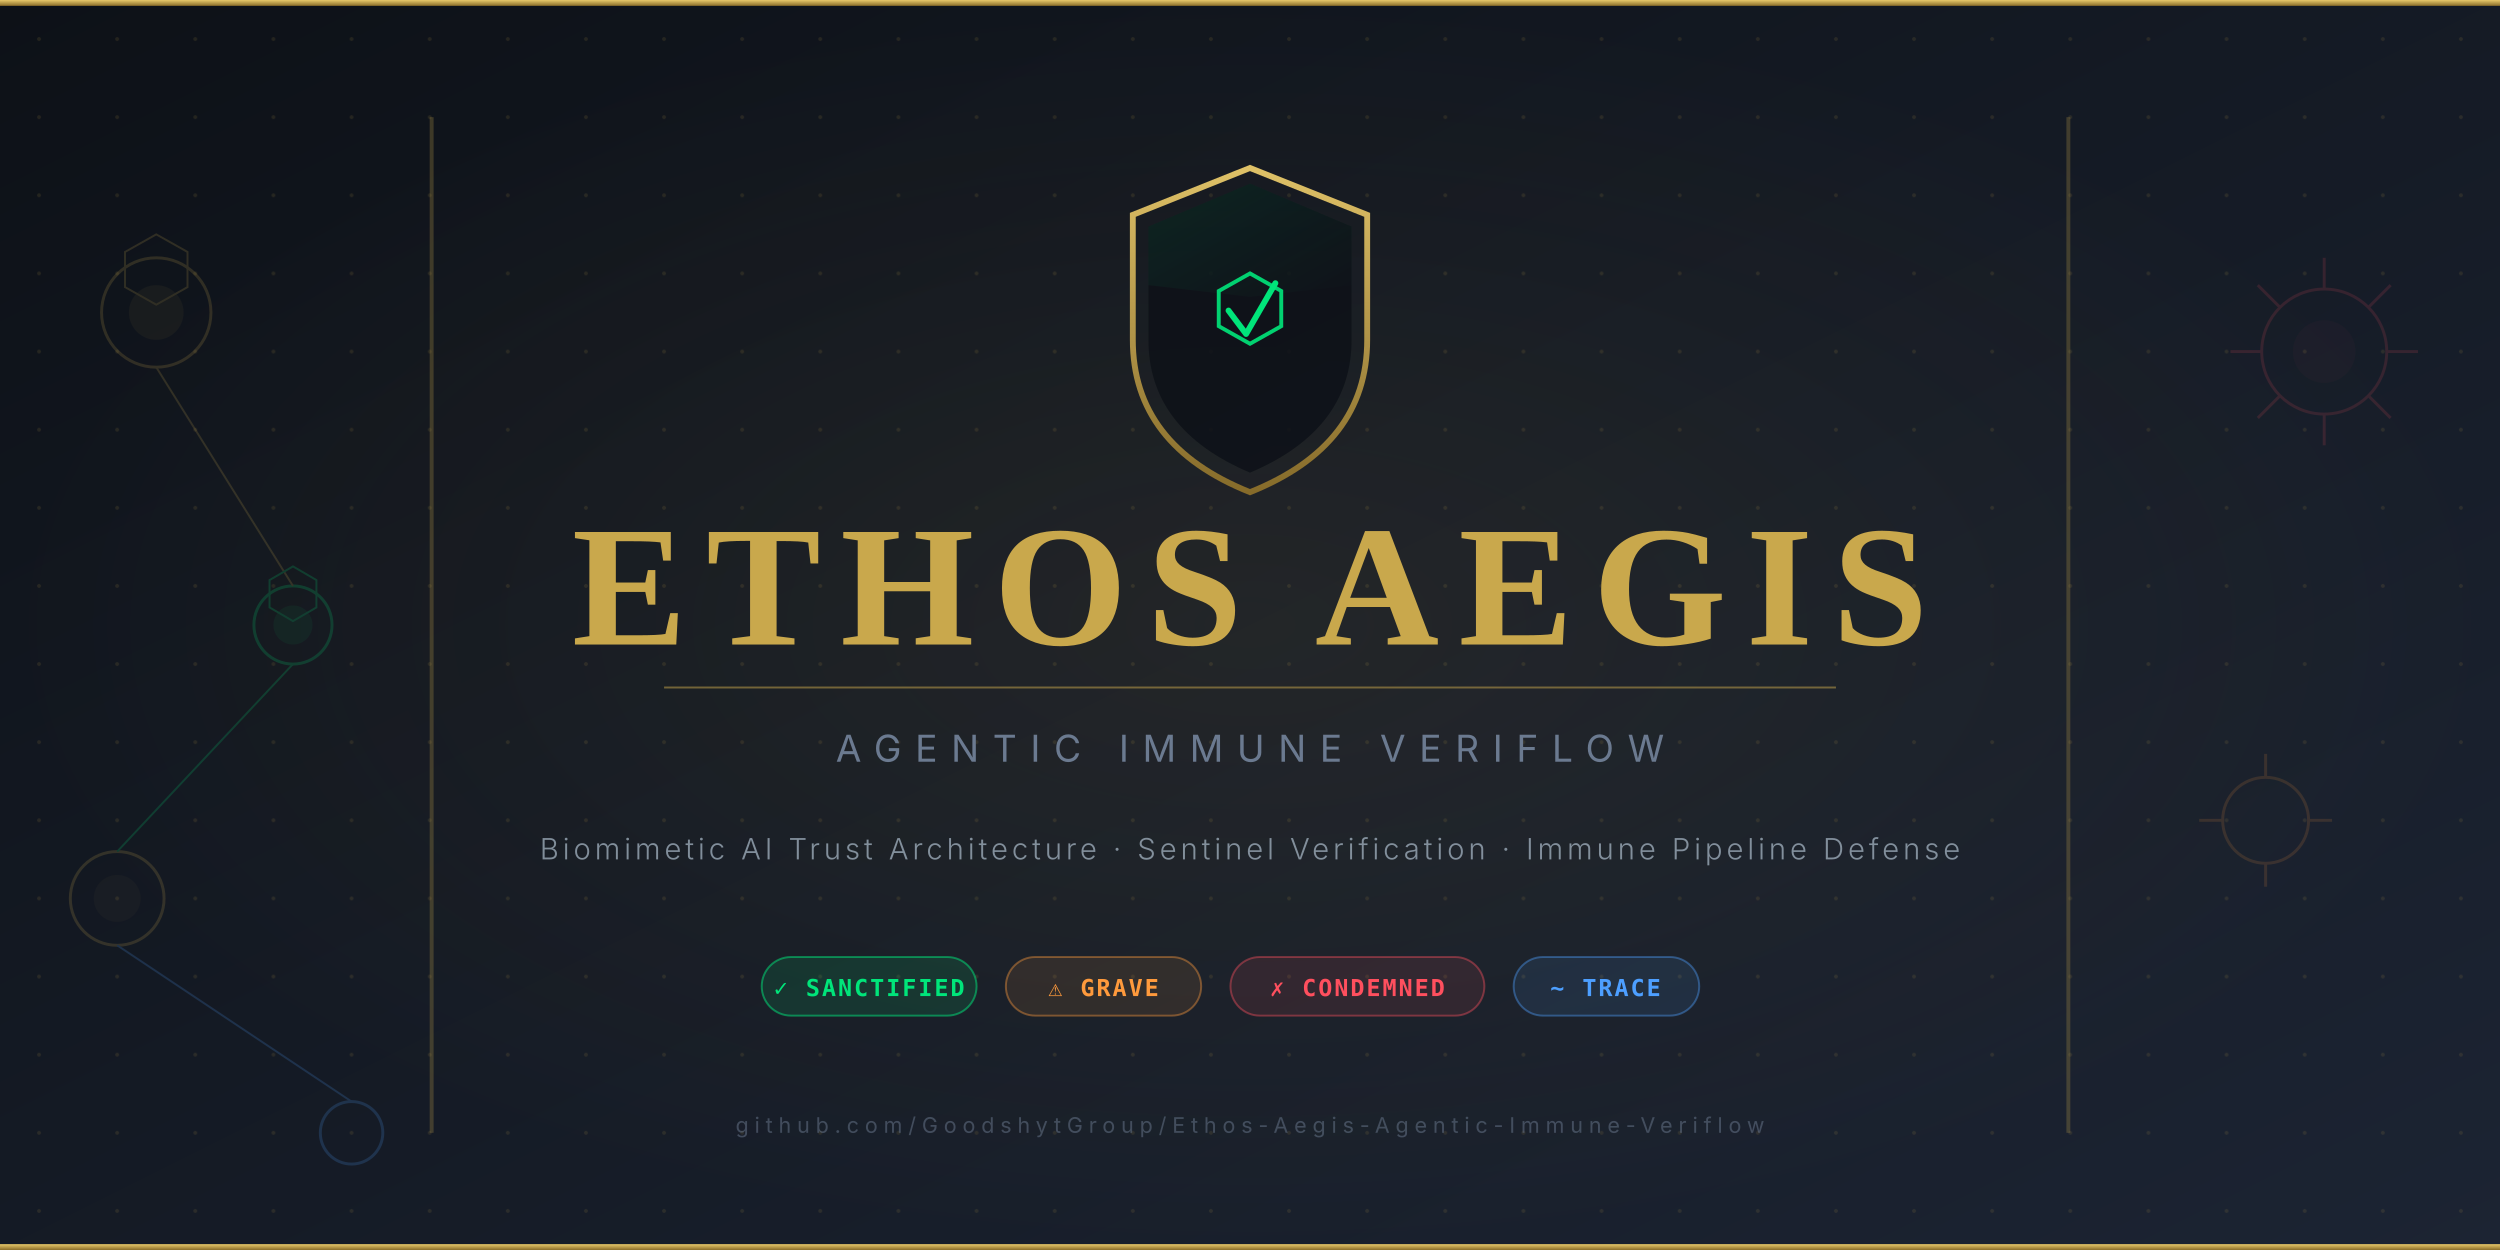
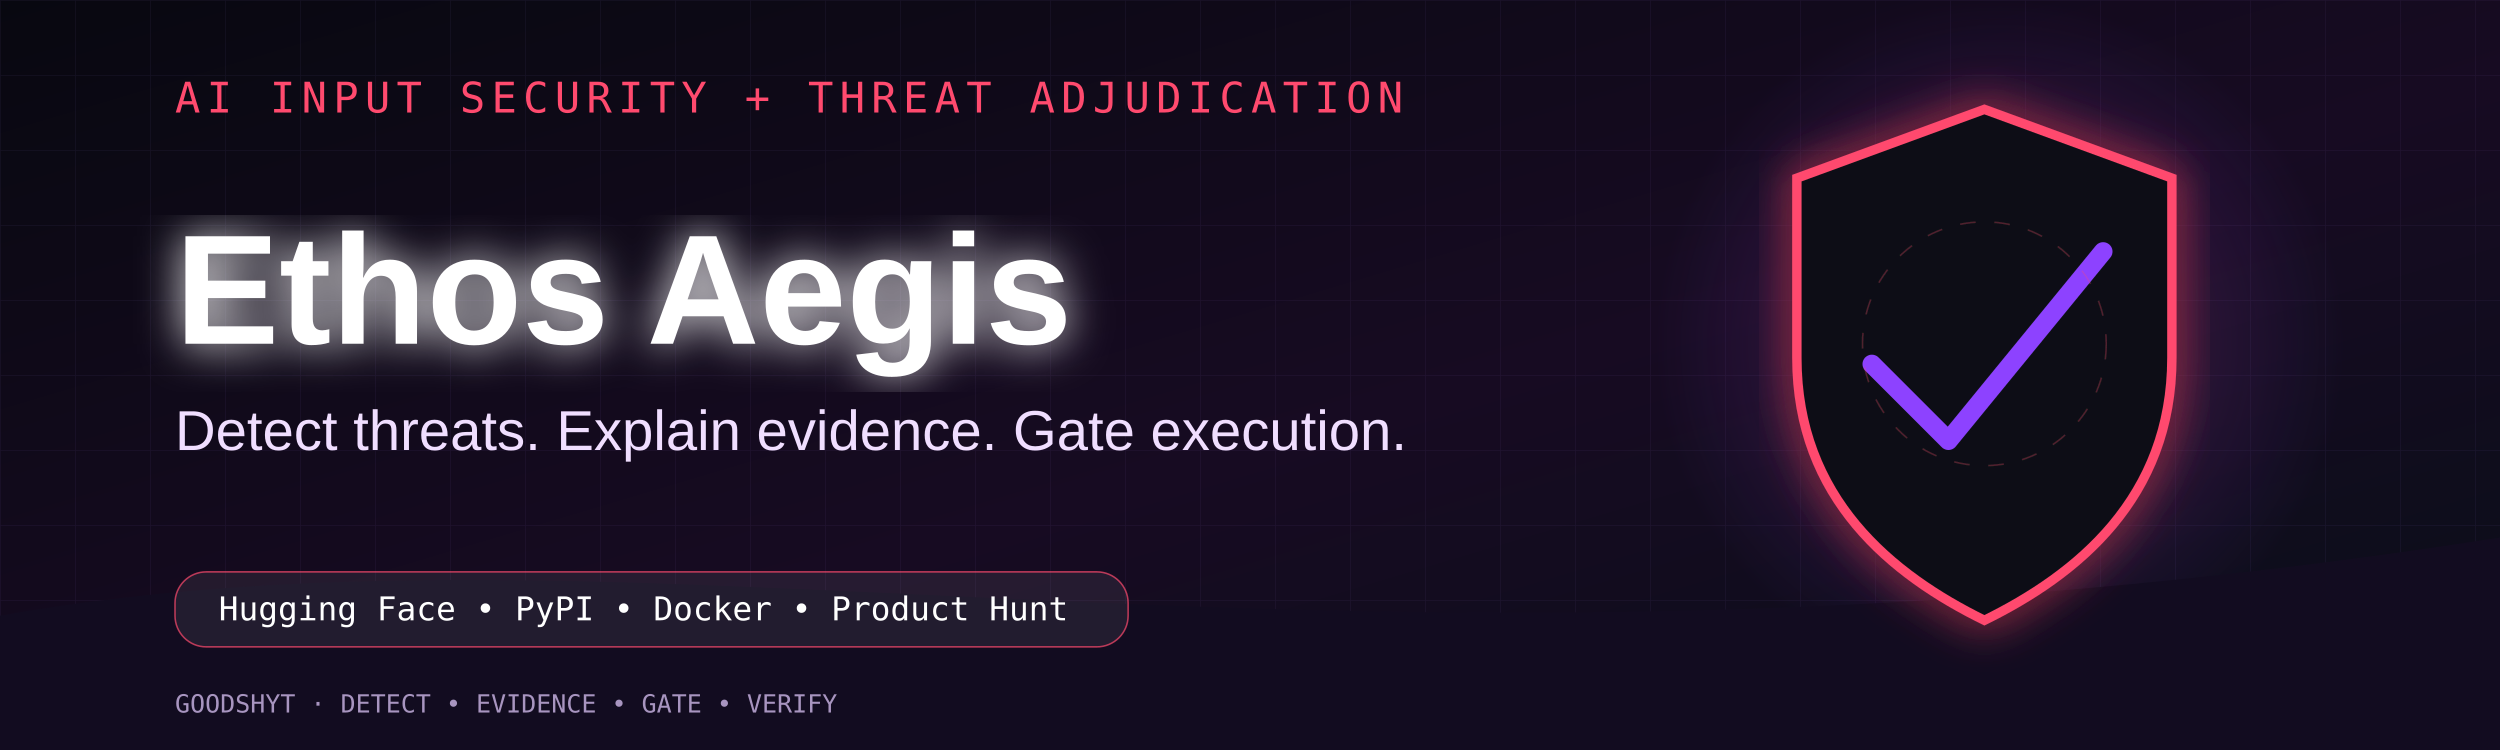
- <svg xmlns="http://www.w3.org/2000/svg" viewBox="0 0 1280 640" width="1280" height="640" role="img" aria-label="Ethos Aegis social banner">
+ <svg xmlns="http://www.w3.org/2000/svg" width="1600" height="480" viewBox="0 0 1600 480" role="img" aria-label="Ethos Aegis visual system hero">
  <defs>
-     <linearGradient id="bgGrad" x1="0%" y1="0%" x2="100%" y2="100%">
-       <stop offset="0%" style="stop-color:#0D1117;stop-opacity:1" />
-       <stop offset="100%" style="stop-color:#1C2433;stop-opacity:1" />
+     <linearGradient id="b" x1="0" y1="0" x2="1" y2="1">
+       <stop stop-color="#080810" />
+       <stop offset=".55" stop-color="#170B22" />
+       <stop offset="1" stop-color="#090E18" />
    </linearGradient>
-     <linearGradient id="goldGrad" x1="0%" y1="0%" x2="0%" y2="100%">
-       <stop offset="0%" style="stop-color:#E8C96A;stop-opacity:1" />
-       <stop offset="100%" style="stop-color:#8B6E2A;stop-opacity:1" />
-     </linearGradient>
-     <linearGradient id="greenGlow" x1="0%" y1="0%" x2="100%" y2="100%">
-       <stop offset="0%" style="stop-color:#00E57A;stop-opacity:0.15" />
-       <stop offset="100%" style="stop-color:#00E57A;stop-opacity:0" />
-     </linearGradient>
-     <radialGradient id="centerGlow" cx="50%" cy="50%" r="50%">
-       <stop offset="0%" style="stop-color:#C9A84C;stop-opacity:0.08" />
-       <stop offset="100%" style="stop-color:#C9A84C;stop-opacity:0" />
+     <radialGradient id="h">
+       <stop stop-color="#FF4A6E" stop-opacity=".3" />
+       <stop offset="1" stop-color="#8D42FF" stop-opacity="0" />
    </radialGradient>
-     <pattern id="grid" x="0" y="0" width="40" height="40" patternUnits="userSpaceOnUse">
-       <circle cx="20" cy="20" r="1" fill="#C9A84C" opacity="0.12" />
+     <pattern id="g" width="48" height="48" patternUnits="userSpaceOnUse">
+       <path d="M48 0H0V48" fill="none" stroke="#B68CFF" stroke-opacity=".07" />
    </pattern>
+     <filter id="z">
+       <feGaussianBlur stdDeviation="14" result="x" />
+       <feMerge>
+         <feMergeNode in="x" />
+         <feMergeNode in="SourceGraphic" />
+       </feMerge>
+     </filter>
  </defs>
-   <rect width="1280" height="640" fill="url(#bgGrad)" />
-   <rect width="1280" height="640" fill="url(#grid)" />
-   <rect width="1280" height="640" fill="url(#centerGlow)" />
-   <g opacity="0.18" transform="translate(0,0)">
-     <circle cx="80" cy="160" r="28" fill="none" stroke="#C9A84C" stroke-width="1.5" />
-     <circle cx="80" cy="160" r="14" fill="#C9A84C" opacity="0.3" />
-     <circle cx="150" cy="320" r="20" fill="none" stroke="#00E57A" stroke-width="1.5" />
-     <circle cx="150" cy="320" r="10" fill="#00E57A" opacity="0.3" />
-     <circle cx="60" cy="460" r="24" fill="none" stroke="#C9A84C" stroke-width="1.5" />
-     <circle cx="60" cy="460" r="12" fill="#C9A84C" opacity="0.2" />
-     <circle cx="180" cy="580" r="16" fill="none" stroke="#4D9FFF" stroke-width="1.5" />
-     <line x1="80" y1="188" x2="150" y2="300" stroke="#C9A84C" stroke-width="1" />
-     <line x1="150" y1="340" x2="60" y2="436" stroke="#00E57A" stroke-width="1" />
-     <line x1="60" y1="484" x2="180" y2="564" stroke="#4D9FFF" stroke-width="1" />
-     <polygon points="80,120 96,129 96,147 80,156 64,147 64,129" fill="none" stroke="#C9A84C" stroke-width="1" />
-     <polygon points="150,290 162,297 162,311 150,318 138,311 138,297" fill="none" stroke="#00E57A" stroke-width="1" />
+   <rect width="1600" height="480" fill="url(#b)" />
+   <rect width="1600" height="480" fill="url(#g)" />
+   <circle cx="1280" cy="220" r="220" fill="url(#h)" />
+   <path d="M0 394C420 320 860 460 1600 344V480H0Z" fill="#120C20" />
+   <g transform="translate(1120 70)" filter="url(#z)">
+     <path d="M150 0l120 44v115c0 90-61 139-120 168C91 298 30 249 30 159V44Z" fill="#0D1117" stroke="#FF4A6E" stroke-width="6" />
+     <path d="M78 163l49 49 99-121" fill="none" stroke="#8D42FF" stroke-width="12" stroke-linecap="round" stroke-linejoin="round" />
+     <circle cx="150" cy="150" r="78" fill="none" stroke="#FF4A6E" stroke-opacity=".28" stroke-dasharray="10 12" />
  </g>
-   <g opacity="0.14" transform="translate(1100,0)">
-     <circle cx="90" cy="180" r="32" fill="none" stroke="#FF4F5E" stroke-width="1.5" />
-     <circle cx="90" cy="180" r="16" fill="#FF4F5E" opacity="0.2" />
-     <line x1="90" y1="148" x2="90" y2="132" stroke="#FF4F5E" stroke-width="1.5" />
-     <line x1="90" y1="212" x2="90" y2="228" stroke="#FF4F5E" stroke-width="1.5" />
-     <line x1="122" y1="180" x2="138" y2="180" stroke="#FF4F5E" stroke-width="1.5" />
-     <line x1="58" y1="180" x2="42" y2="180" stroke="#FF4F5E" stroke-width="1.5" />
-     <line x1="113" y1="157" x2="124" y2="146" stroke="#FF4F5E" stroke-width="1.5" />
-     <line x1="67" y1="203" x2="56" y2="214" stroke="#FF4F5E" stroke-width="1.5" />
-     <line x1="67" y1="157" x2="56" y2="146" stroke="#FF4F5E" stroke-width="1.5" />
-     <line x1="113" y1="203" x2="124" y2="214" stroke="#FF4F5E" stroke-width="1.5" />
-     <circle cx="60" cy="420" r="22" fill="none" stroke="#FF9A3C" stroke-width="1.5" />
-     <line x1="60" y1="398" x2="60" y2="386" stroke="#FF9A3C" stroke-width="1.5" />
-     <line x1="60" y1="442" x2="60" y2="454" stroke="#FF9A3C" stroke-width="1.5" />
-     <line x1="82" y1="420" x2="94" y2="420" stroke="#FF9A3C" stroke-width="1.5" />
-     <line x1="38" y1="420" x2="26" y2="420" stroke="#FF9A3C" stroke-width="1.5" />
+   <text x="112" y="72" font-family="monospace" font-size="27" letter-spacing="4" fill="#FF4A6E">AI INPUT SECURITY + THREAT ADJUDICATION</text>
+   <text x="112" y="220" font-family="Arial" font-size="100" font-weight="800" fill="#fff" filter="url(#z)">Ethos Aegis</text>
+   <text x="112" y="288" font-family="Arial" font-size="36" fill="#F0DEFF">Detect threats. Explain evidence. Gate execution.</text>
+   <g transform="translate(112 366)">
+     <rect width="610" height="48" rx="20" fill="#fff" fill-opacity=".07" stroke="#FF4A6E" stroke-opacity=".7" />
+     <text x="28" y="31" font-family="monospace" font-size="21" fill="#fff">Hugging Face  •  PyPI  •  Docker  •  Product Hunt</text>
  </g>
-   <rect x="0" y="0" width="1280" height="3" fill="url(#goldGrad)" />
-   <rect x="0" y="637" width="1280" height="3" fill="url(#goldGrad)" />
-   <rect x="220" y="60" width="2" height="520" fill="#C9A84C" opacity="0.25" />
-   <rect x="1058" y="60" width="2" height="520" fill="#C9A84C" opacity="0.25" />
-   <g transform="translate(560, 80)">
-     <path d="M80 6 L140 30 L140 94 Q140 148 80 172 Q20 148 20 94 L20 30 Z" fill="none" stroke="url(#goldGrad)" stroke-width="3" opacity="0.95" />
-     <path d="M80 14 L132 36 L132 94 Q132 140 80 162 Q28 140 28 94 L28 36 Z" fill="#0D1117" opacity="0.85" />
-     <path d="M80 14 L132 36 L132 66 Q132 66 80 72 Q28 66 28 66 L28 36 Z" fill="url(#greenGlow)" opacity="0.6" />
-     <polygon points="80,60 96,69 96,87 80,96 64,87 64,69" fill="none" stroke="#00E57A" stroke-width="2" opacity="0.9" />
-     <polyline points="69,79 78,91 93,65" fill="none" stroke="#00E57A" stroke-width="3" stroke-linecap="round" stroke-linejoin="round" />
-   </g>
-   <text x="640" y="330" font-family="Georgia, 'Times New Roman', serif" font-size="88" font-weight="700" letter-spacing="10" fill="#C9A84C" text-anchor="middle">ETHOS AEGIS</text>
-   <line x1="340" y1="352" x2="940" y2="352" stroke="#C9A84C" stroke-width="1" opacity="0.5" />
-   <text x="640" y="390" font-family="'Inter', 'Helvetica Neue', Arial, sans-serif" font-size="19" font-weight="400" letter-spacing="7" fill="#6B7A90" text-anchor="middle">AGENTIC IMMUNE VERIFLOW</text>
-   <text x="640" y="440" font-family="'Inter', 'Helvetica Neue', Arial, sans-serif" font-size="15" font-weight="300" letter-spacing="2" fill="#9BAAB8" opacity="0.8" text-anchor="middle">Biomimetic AI Trust Architecture · Sentinel Verification · Immune Pipeline Defense</text>
-   <rect x="390" y="490" width="110" height="30" rx="15" fill="#00E57A" opacity="0.12" />
-   <rect x="390" y="490" width="110" height="30" rx="15" fill="none" stroke="#00E57A" stroke-width="1" opacity="0.5" />
-   <text x="445" y="510" font-family="'JetBrains Mono', monospace" font-size="12" letter-spacing="1" fill="#00E57A" text-anchor="middle" font-weight="600">✓ SANCTIFIED</text>
-   <rect x="515" y="490" width="100" height="30" rx="15" fill="#FF9A3C" opacity="0.1" />
-   <rect x="515" y="490" width="100" height="30" rx="15" fill="none" stroke="#FF9A3C" stroke-width="1" opacity="0.4" />
-   <text x="565" y="510" font-family="'JetBrains Mono', monospace" font-size="12" letter-spacing="1" fill="#FF9A3C" text-anchor="middle" font-weight="600">⚠ GRAVE</text>
-   <rect x="630" y="490" width="130" height="30" rx="15" fill="#FF4F5E" opacity="0.1" />
-   <rect x="630" y="490" width="130" height="30" rx="15" fill="none" stroke="#FF4F5E" stroke-width="1" opacity="0.4" />
-   <text x="695" y="510" font-family="'JetBrains Mono', monospace" font-size="12" letter-spacing="1" fill="#FF4F5E" text-anchor="middle" font-weight="600">✗ CONDEMNED</text>
-   <rect x="775" y="490" width="95" height="30" rx="15" fill="#4D9FFF" opacity="0.1" />
-   <rect x="775" y="490" width="95" height="30" rx="15" fill="none" stroke="#4D9FFF" stroke-width="1" opacity="0.4" />
-   <text x="822" y="510" font-family="'JetBrains Mono', monospace" font-size="12" letter-spacing="1" fill="#4D9FFF" text-anchor="middle" font-weight="600">~ TRACE</text>
-   <text x="640" y="580" font-family="'Inter', 'Helvetica Neue', Arial, sans-serif" font-size="11" letter-spacing="3" fill="#6B7A90" opacity="0.5" text-anchor="middle">github.com/GoodshytGroup/Ethos-Aegis-Agentic-Immune-Veriflow</text>
+   <text x="112" y="456" font-family="monospace" font-size="16" fill="#A895C0">GOODSHYT  ·  DETECT • EVIDENCE • GATE • VERIFY</text>
</svg>
